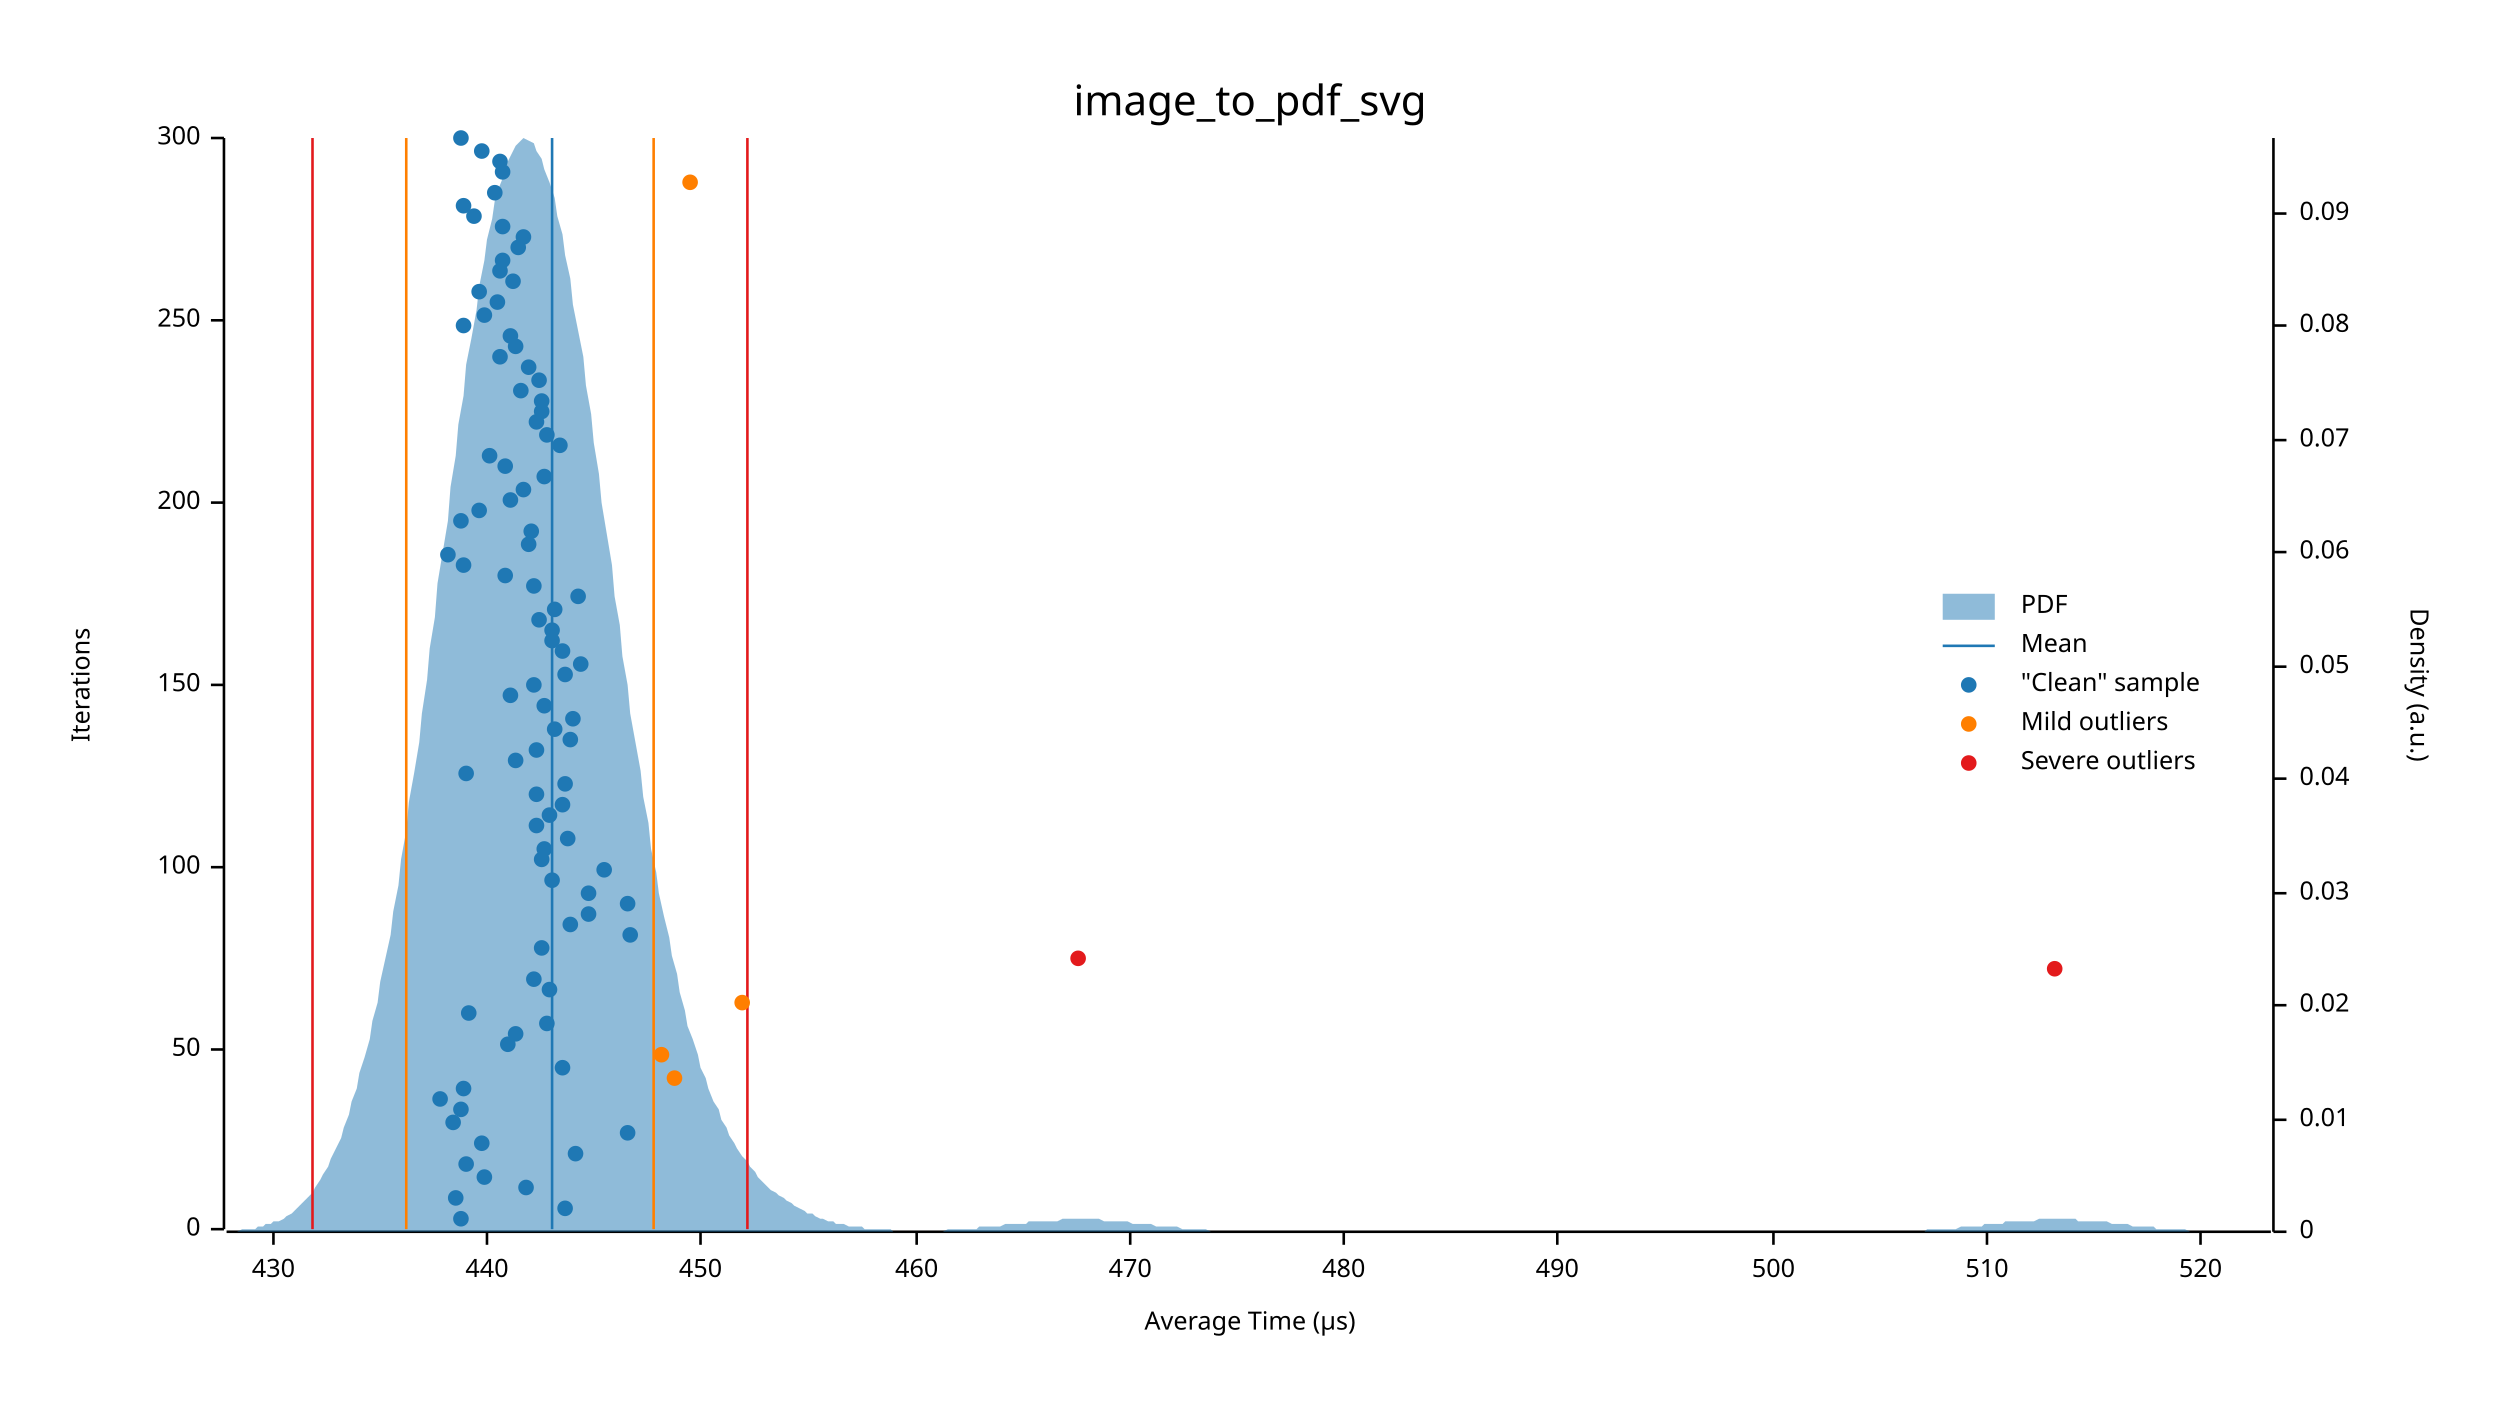
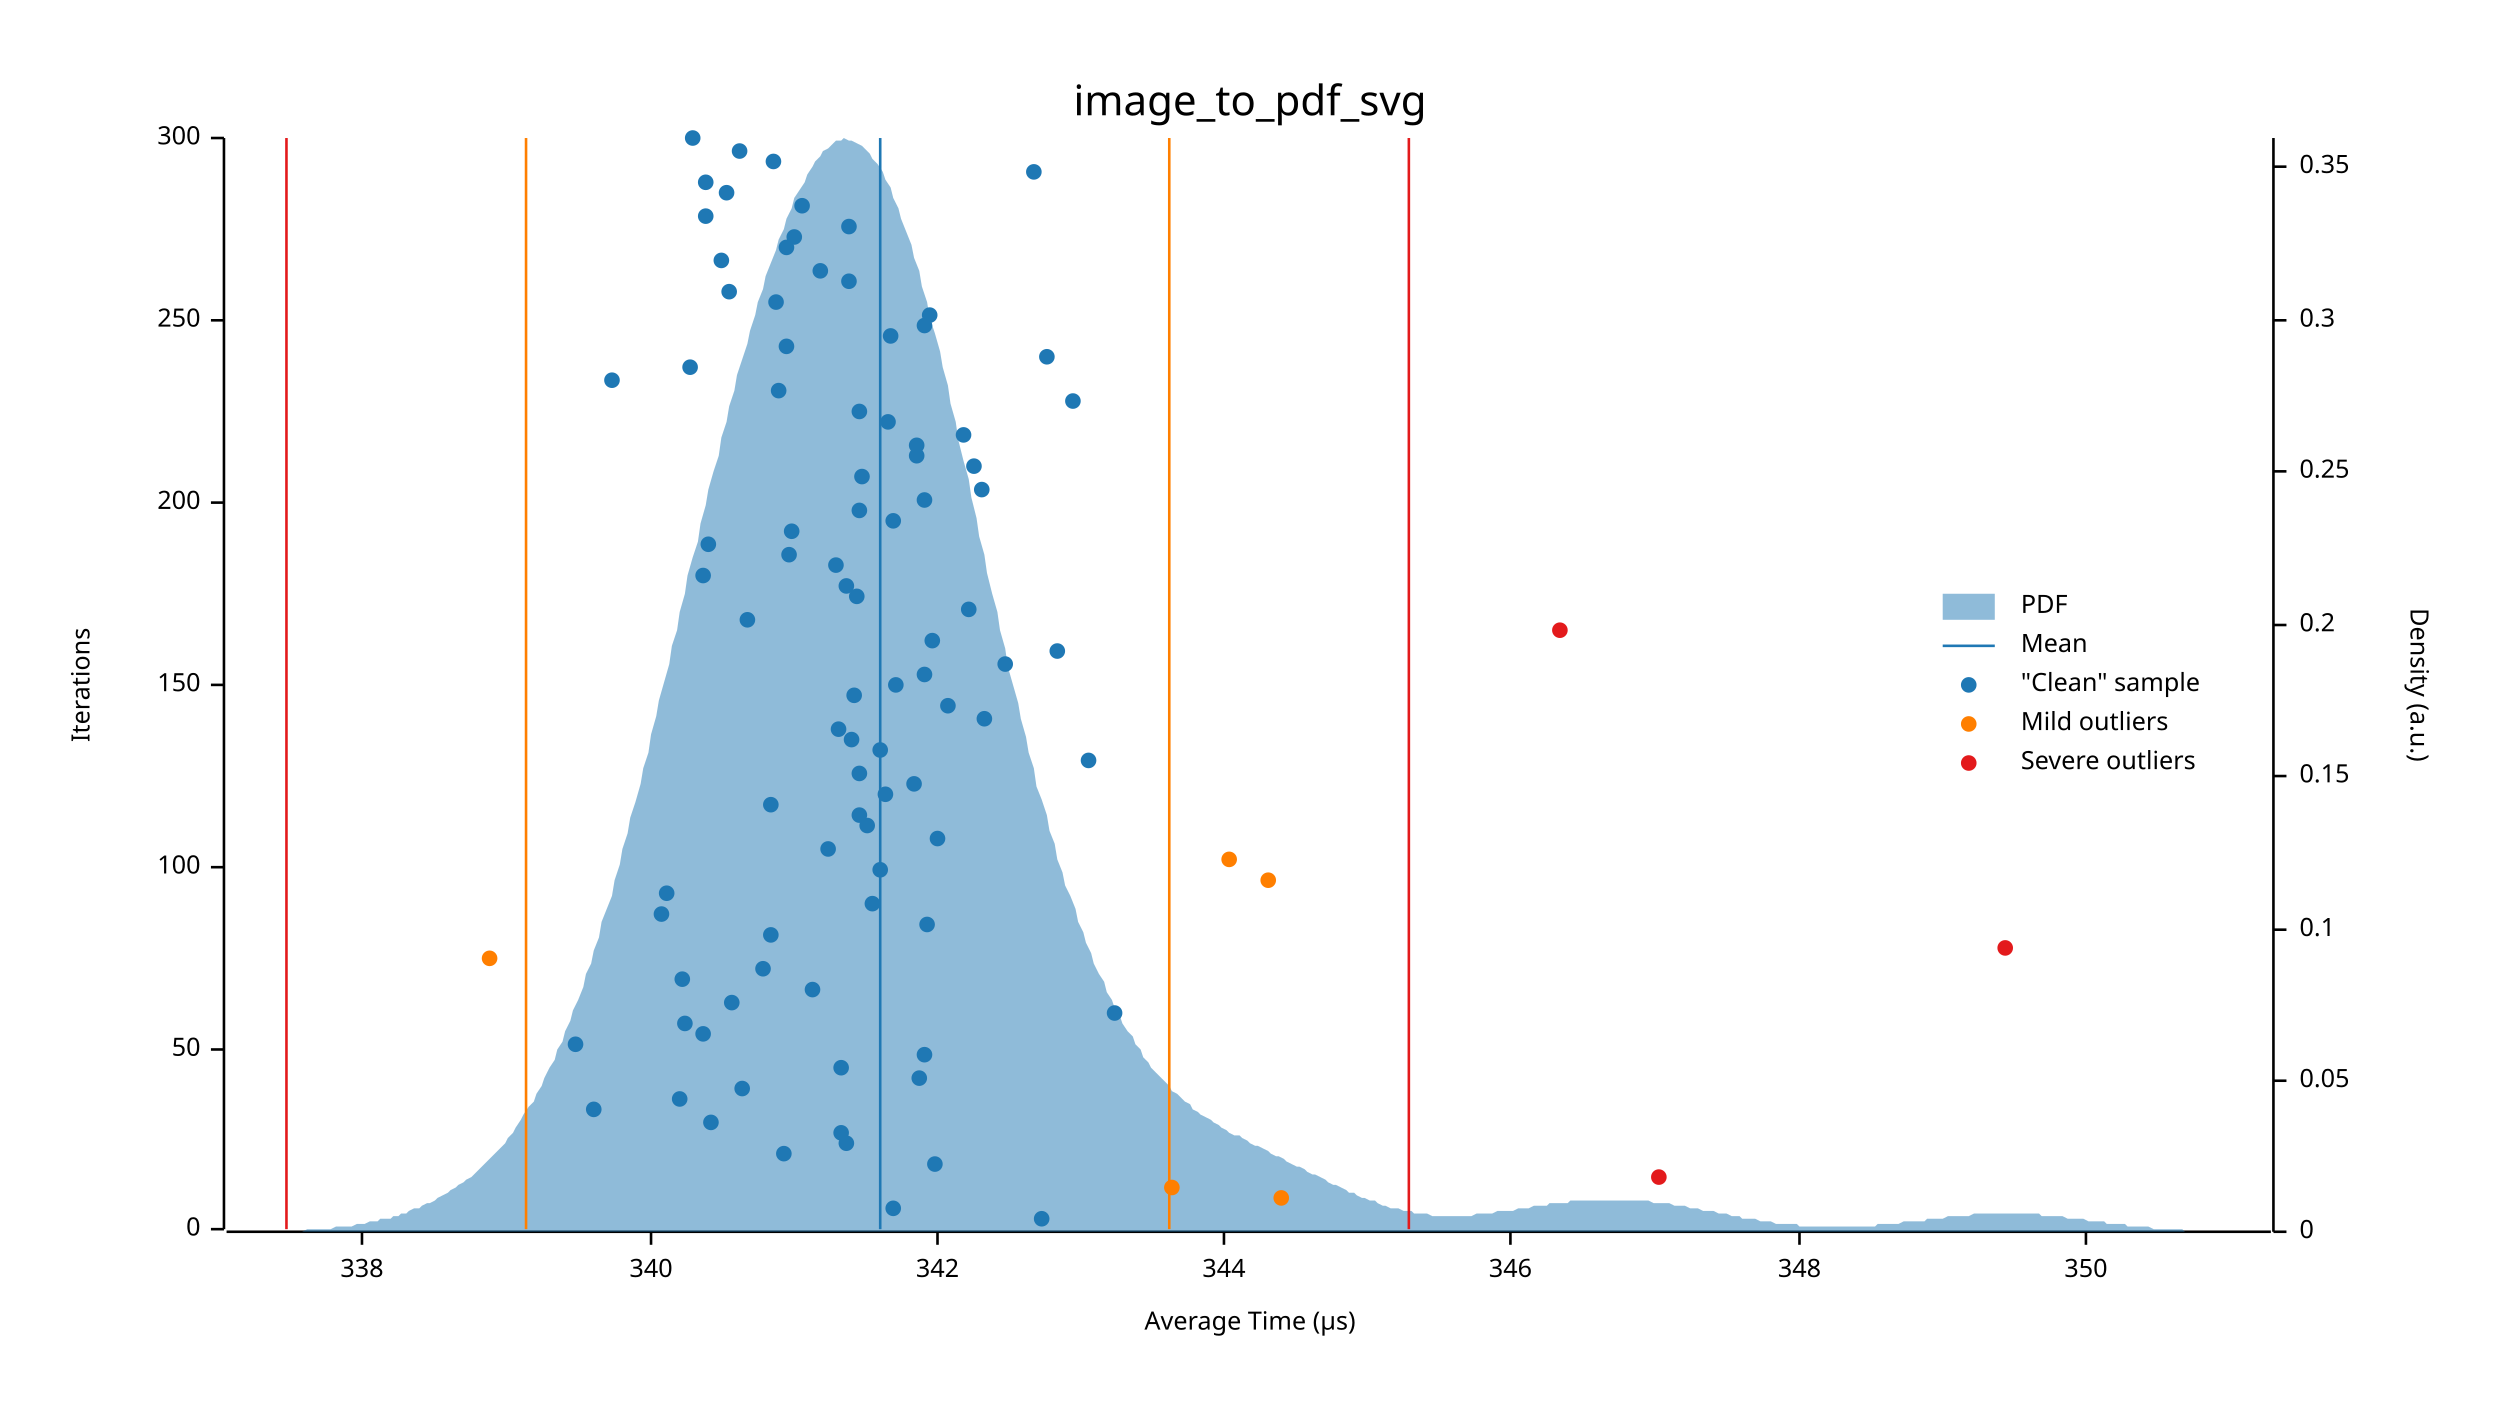
<svg xmlns="http://www.w3.org/2000/svg" width="960" height="540" viewBox="0 0 960 540">
  <text x="480" y="32" dy="0.76em" text-anchor="middle" font-family="sans-serif" font-size="16.129" opacity="1" fill="#000000">
image_to_pdf_svg
</text>
  <text x="27" y="263" dy="0.76em" text-anchor="middle" font-family="sans-serif" font-size="9.677" opacity="1" fill="#000000" transform="rotate(270, 27, 263)">
Iterations
</text>
  <text x="480" y="513" dy="-0.5ex" text-anchor="middle" font-family="sans-serif" font-size="9.677" opacity="1" fill="#000000">
Average Time (µs)
</text>
  <polyline fill="none" opacity="1" stroke="#000000" stroke-width="1" points="86,53 86,472 " />
  <text x="77" y="472" dy="0.5ex" text-anchor="end" font-family="sans-serif" font-size="9.677" opacity="1" fill="#000000">
0
</text>
  <polyline fill="none" opacity="1" stroke="#000000" stroke-width="1" points="81,472 86,472 " />
  <text x="77" y="403" dy="0.5ex" text-anchor="end" font-family="sans-serif" font-size="9.677" opacity="1" fill="#000000">
50
</text>
  <polyline fill="none" opacity="1" stroke="#000000" stroke-width="1" points="81,403 86,403 " />
  <text x="77" y="333" dy="0.5ex" text-anchor="end" font-family="sans-serif" font-size="9.677" opacity="1" fill="#000000">
100
</text>
  <polyline fill="none" opacity="1" stroke="#000000" stroke-width="1" points="81,333 86,333 " />
  <text x="77" y="263" dy="0.5ex" text-anchor="end" font-family="sans-serif" font-size="9.677" opacity="1" fill="#000000">
150
</text>
  <polyline fill="none" opacity="1" stroke="#000000" stroke-width="1" points="81,263 86,263 " />
  <text x="77" y="193" dy="0.5ex" text-anchor="end" font-family="sans-serif" font-size="9.677" opacity="1" fill="#000000">
200
</text>
  <polyline fill="none" opacity="1" stroke="#000000" stroke-width="1" points="81,193 86,193 " />
  <text x="77" y="123" dy="0.5ex" text-anchor="end" font-family="sans-serif" font-size="9.677" opacity="1" fill="#000000">
250
</text>
  <polyline fill="none" opacity="1" stroke="#000000" stroke-width="1" points="81,123 86,123 " />
  <text x="77" y="53" dy="0.5ex" text-anchor="end" font-family="sans-serif" font-size="9.677" opacity="1" fill="#000000">
300
</text>
  <polyline fill="none" opacity="1" stroke="#000000" stroke-width="1" points="81,53 86,53 " />
  <polyline fill="none" opacity="1" stroke="#000000" stroke-width="1" points="87,473 872,473 " />
-   <text x="105" y="483" dy="0.76em" text-anchor="middle" font-family="sans-serif" font-size="9.677" opacity="1" fill="#000000">
- 430
- </text>
-   <polyline fill="none" opacity="1" stroke="#000000" stroke-width="1" points="105,473 105,478 " />
-   <text x="187" y="483" dy="0.76em" text-anchor="middle" font-family="sans-serif" font-size="9.677" opacity="1" fill="#000000">
- 440
- </text>
-   <polyline fill="none" opacity="1" stroke="#000000" stroke-width="1" points="187,473 187,478 " />
-   <text x="269" y="483" dy="0.76em" text-anchor="middle" font-family="sans-serif" font-size="9.677" opacity="1" fill="#000000">
- 450
- </text>
-   <polyline fill="none" opacity="1" stroke="#000000" stroke-width="1" points="269,473 269,478 " />
-   <text x="352" y="483" dy="0.76em" text-anchor="middle" font-family="sans-serif" font-size="9.677" opacity="1" fill="#000000">
- 460
- </text>
-   <polyline fill="none" opacity="1" stroke="#000000" stroke-width="1" points="352,473 352,478 " />
-   <text x="434" y="483" dy="0.76em" text-anchor="middle" font-family="sans-serif" font-size="9.677" opacity="1" fill="#000000">
- 470
- </text>
-   <polyline fill="none" opacity="1" stroke="#000000" stroke-width="1" points="434,473 434,478 " />
-   <text x="516" y="483" dy="0.76em" text-anchor="middle" font-family="sans-serif" font-size="9.677" opacity="1" fill="#000000">
- 480
- </text>
-   <polyline fill="none" opacity="1" stroke="#000000" stroke-width="1" points="516,473 516,478 " />
-   <text x="598" y="483" dy="0.76em" text-anchor="middle" font-family="sans-serif" font-size="9.677" opacity="1" fill="#000000">
- 490
- </text>
-   <polyline fill="none" opacity="1" stroke="#000000" stroke-width="1" points="598,473 598,478 " />
-   <text x="681" y="483" dy="0.76em" text-anchor="middle" font-family="sans-serif" font-size="9.677" opacity="1" fill="#000000">
- 500
- </text>
-   <polyline fill="none" opacity="1" stroke="#000000" stroke-width="1" points="681,473 681,478 " />
-   <text x="763" y="483" dy="0.76em" text-anchor="middle" font-family="sans-serif" font-size="9.677" opacity="1" fill="#000000">
- 510
- </text>
-   <polyline fill="none" opacity="1" stroke="#000000" stroke-width="1" points="763,473 763,478 " />
-   <text x="845" y="483" dy="0.76em" text-anchor="middle" font-family="sans-serif" font-size="9.677" opacity="1" fill="#000000">
- 520
- </text>
-   <polyline fill="none" opacity="1" stroke="#000000" stroke-width="1" points="845,473 845,478 " />
+   <text x="139" y="483" dy="0.76em" text-anchor="middle" font-family="sans-serif" font-size="9.677" opacity="1" fill="#000000">
+ 338
+ </text>
+   <polyline fill="none" opacity="1" stroke="#000000" stroke-width="1" points="139,473 139,478 " />
+   <text x="250" y="483" dy="0.76em" text-anchor="middle" font-family="sans-serif" font-size="9.677" opacity="1" fill="#000000">
+ 340
+ </text>
+   <polyline fill="none" opacity="1" stroke="#000000" stroke-width="1" points="250,473 250,478 " />
+   <text x="360" y="483" dy="0.76em" text-anchor="middle" font-family="sans-serif" font-size="9.677" opacity="1" fill="#000000">
+ 342
+ </text>
+   <polyline fill="none" opacity="1" stroke="#000000" stroke-width="1" points="360,473 360,478 " />
+   <text x="470" y="483" dy="0.76em" text-anchor="middle" font-family="sans-serif" font-size="9.677" opacity="1" fill="#000000">
+ 344
+ </text>
+   <polyline fill="none" opacity="1" stroke="#000000" stroke-width="1" points="470,473 470,478 " />
+   <text x="580" y="483" dy="0.76em" text-anchor="middle" font-family="sans-serif" font-size="9.677" opacity="1" fill="#000000">
+ 346
+ </text>
+   <polyline fill="none" opacity="1" stroke="#000000" stroke-width="1" points="580,473 580,478 " />
+   <text x="691" y="483" dy="0.76em" text-anchor="middle" font-family="sans-serif" font-size="9.677" opacity="1" fill="#000000">
+ 348
+ </text>
+   <polyline fill="none" opacity="1" stroke="#000000" stroke-width="1" points="691,473 691,478 " />
+   <text x="801" y="483" dy="0.76em" text-anchor="middle" font-family="sans-serif" font-size="9.677" opacity="1" fill="#000000">
+ 350
+ </text>
+   <polyline fill="none" opacity="1" stroke="#000000" stroke-width="1" points="801,473 801,478 " />
  <text x="933" y="263" dy="0.76em" text-anchor="middle" font-family="sans-serif" font-size="9.677" opacity="1" fill="#000000" transform="rotate(90, 933, 263)">
Density (a.u.)
</text>
  <polyline fill="none" opacity="1" stroke="#000000" stroke-width="1" points="873,53 873,473 " />
  <text x="883" y="473" dy="0.5ex" text-anchor="start" font-family="sans-serif" font-size="9.677" opacity="1" fill="#000000">
0
</text>
  <polyline fill="none" opacity="1" stroke="#000000" stroke-width="1" points="873,473 878,473 " />
-   <text x="883" y="430" dy="0.5ex" text-anchor="start" font-family="sans-serif" font-size="9.677" opacity="1" fill="#000000">
- 0.01
- </text>
-   <polyline fill="none" opacity="1" stroke="#000000" stroke-width="1" points="873,430 878,430 " />
-   <text x="883" y="386" dy="0.5ex" text-anchor="start" font-family="sans-serif" font-size="9.677" opacity="1" fill="#000000">
- 0.02
- </text>
-   <polyline fill="none" opacity="1" stroke="#000000" stroke-width="1" points="873,386 878,386 " />
-   <text x="883" y="343" dy="0.5ex" text-anchor="start" font-family="sans-serif" font-size="9.677" opacity="1" fill="#000000">
- 0.03
- </text>
-   <polyline fill="none" opacity="1" stroke="#000000" stroke-width="1" points="873,343 878,343 " />
-   <text x="883" y="299" dy="0.5ex" text-anchor="start" font-family="sans-serif" font-size="9.677" opacity="1" fill="#000000">
- 0.04
- </text>
-   <polyline fill="none" opacity="1" stroke="#000000" stroke-width="1" points="873,299 878,299 " />
-   <text x="883" y="256" dy="0.5ex" text-anchor="start" font-family="sans-serif" font-size="9.677" opacity="1" fill="#000000">
+   <text x="883" y="415" dy="0.5ex" text-anchor="start" font-family="sans-serif" font-size="9.677" opacity="1" fill="#000000">
0.05
</text>
-   <polyline fill="none" opacity="1" stroke="#000000" stroke-width="1" points="873,256 878,256 " />
-   <text x="883" y="212" dy="0.5ex" text-anchor="start" font-family="sans-serif" font-size="9.677" opacity="1" fill="#000000">
- 0.06
- </text>
-   <polyline fill="none" opacity="1" stroke="#000000" stroke-width="1" points="873,212 878,212 " />
-   <text x="883" y="169" dy="0.5ex" text-anchor="start" font-family="sans-serif" font-size="9.677" opacity="1" fill="#000000">
- 0.07
- </text>
-   <polyline fill="none" opacity="1" stroke="#000000" stroke-width="1" points="873,169 878,169 " />
-   <text x="883" y="125" dy="0.5ex" text-anchor="start" font-family="sans-serif" font-size="9.677" opacity="1" fill="#000000">
- 0.08
- </text>
-   <polyline fill="none" opacity="1" stroke="#000000" stroke-width="1" points="873,125 878,125 " />
-   <text x="883" y="82" dy="0.5ex" text-anchor="start" font-family="sans-serif" font-size="9.677" opacity="1" fill="#000000">
- 0.09
- </text>
-   <polyline fill="none" opacity="1" stroke="#000000" stroke-width="1" points="873,82 878,82 " />
-   <polygon opacity="0.5" fill="#1F78B4" points="87,473 88,473 90,473 91,473 93,472 94,472 96,472 98,472 99,471 101,471 102,470 104,470 105,469 107,469 109,468 110,467 112,466 113,465 115,463 116,462 118,460 120,458 121,456 123,453 124,451 126,448 127,445 129,441 131,437 132,433 134,428 135,423 137,418 138,412 140,406 142,399 143,392 145,385 146,377 148,368 150,359 151,350 153,340 154,330 156,319 157,308 159,297 161,285 162,274 164,261 165,249 167,237 168,224 170,212 172,200 173,187 175,175 176,163 178,152 179,140 181,130 183,119 184,110 186,100 187,92 189,84 190,77 192,71 194,66 195,62 197,58 198,56 200,54 201,53 203,54 205,55 206,58 208,61 209,65 211,70 213,76 214,83 216,90 217,98 219,107 220,117 222,127 224,137 225,148 227,159 228,170 230,182 231,193 233,205 235,217 236,229 238,240 239,252 241,263 242,274 244,285 246,296 247,306 249,316 250,326 252,335 253,343 255,352 257,360 258,367 260,374 261,381 263,388 264,394 266,399 268,405 269,410 271,414 272,418 274,423 276,426 277,430 279,433 280,436 282,439 283,441 285,444 287,446 288,448 290,450 291,452 293,454 294,455 296,457 298,458 299,459 301,460 302,461 304,462 305,463 307,464 309,465 310,466 312,466 313,467 315,468 316,468 318,469 320,469 321,470 323,470 324,470 326,471 327,471 329,471 331,471 332,472 334,472 335,472 337,472 339,472 340,472 342,472 343,473 345,473 346,473 348,473 350,473 351,473 353,473 354,473 356,473 357,473 359,473 361,473 362,473 364,472 365,472 367,472 368,472 370,472 372,472 373,472 375,472 376,471 378,471 379,471 381,471 383,471 384,471 386,470 387,470 389,470 391,470 392,470 394,470 395,469 397,469 398,469 400,469 402,469 403,469 405,469 406,469 408,468 409,468 411,468 413,468 414,468 416,468 417,468 419,468 420,468 422,468 424,469 425,469 427,469 428,469 430,469 431,469 433,469 435,470 436,470 438,470 439,470 441,470 442,470 444,471 446,471 447,471 449,471 450,471 452,471 454,472 455,472 457,472 458,472 460,472 461,472 463,472 465,473 466,473 468,473 469,473 471,473 472,473 474,473 476,473 477,473 479,473 480,473 482,473 483,473 485,473 487,473 488,473 490,473 491,473 493,473 494,473 496,473 498,473 499,473 501,473 502,473 504,473 505,473 507,473 509,473 510,473 512,473 513,473 515,473 517,473 518,473 520,473 521,473 523,473 524,473 526,473 528,473 529,473 531,473 532,473 534,473 535,473 537,473 539,473 540,473 542,473 543,473 545,473 546,473 548,473 550,473 551,473 553,473 554,473 556,473 557,473 559,473 561,473 562,473 564,473 565,473 567,473 568,473 570,473 572,473 573,473 575,473 576,473 578,473 580,473 581,473 583,473 584,473 586,473 587,473 589,473 591,473 592,473 594,473 595,473 597,473 598,473 600,473 602,473 603,473 605,473 606,473 608,473 609,473 611,473 613,473 614,473 616,473 617,473 619,473 620,473 622,473 624,473 625,473 627,473 628,473 630,473 632,473 633,473 635,473 636,473 638,473 639,473 641,473 643,473 644,473 646,473 647,473 649,473 650,473 652,473 654,473 655,473 657,473 658,473 660,473 661,473 663,473 665,473 666,473 668,473 669,473 671,473 672,473 674,473 676,473 677,473 679,473 680,473 682,473 683,473 685,473 687,473 688,473 690,473 691,473 693,473 695,473 696,473 698,473 699,473 701,473 702,473 704,473 706,473 707,473 709,473 710,473 712,473 713,473 715,473 717,473 718,473 720,473 721,473 723,473 724,473 726,473 728,473 729,473 731,473 732,473 734,473 735,473 737,473 739,473 740,472 742,472 743,472 745,472 746,472 748,472 750,472 751,472 753,471 754,471 756,471 758,471 759,471 761,471 762,470 764,470 765,470 767,470 769,470 770,469 772,469 773,469 775,469 776,469 778,469 780,469 781,469 783,468 784,468 786,468 787,468 789,468 791,468 792,468 794,468 795,468 797,468 798,469 800,469 802,469 803,469 805,469 806,469 808,469 809,469 811,470 813,470 814,470 816,470 817,470 819,471 821,471 822,471 824,471 825,471 827,471 828,472 830,472 832,472 833,472 835,472 836,472 838,472 839,472 841,473 843,473 844,473 846,473 847,473 849,473 850,473 852,473 854,473 855,473 857,473 858,473 860,473 861,473 863,473 865,473 866,473 868,473 869,473 871,473 873,473 873,473 87,473 " />
-   <polyline fill="none" opacity="1" stroke="#1F78B4" stroke-width="1" points="212,472 212,53 " />
-   <polyline fill="none" opacity="1" stroke="#FF7F00" stroke-width="1" points="156,472 156,53 " />
-   <polyline fill="none" opacity="1" stroke="#FF7F00" stroke-width="1" points="251,472 251,53 " />
-   <polyline fill="none" opacity="1" stroke="#E31A1C" stroke-width="1" points="120,472 120,53 " />
-   <polyline fill="none" opacity="1" stroke="#E31A1C" stroke-width="1" points="287,472 287,53 " />
-   <circle cx="177" cy="468" r="3" opacity="1" fill="#1F78B4" stroke="none" stroke-width="1" />
-   <circle cx="217" cy="464" r="3" opacity="1" fill="#1F78B4" stroke="none" stroke-width="1" />
-   <circle cx="175" cy="460" r="3" opacity="1" fill="#1F78B4" stroke="none" stroke-width="1" />
-   <circle cx="202" cy="456" r="3" opacity="1" fill="#1F78B4" stroke="none" stroke-width="1" />
-   <circle cx="186" cy="452" r="3" opacity="1" fill="#1F78B4" stroke="none" stroke-width="1" />
-   <circle cx="179" cy="447" r="3" opacity="1" fill="#1F78B4" stroke="none" stroke-width="1" />
-   <circle cx="221" cy="443" r="3" opacity="1" fill="#1F78B4" stroke="none" stroke-width="1" />
-   <circle cx="185" cy="439" r="3" opacity="1" fill="#1F78B4" stroke="none" stroke-width="1" />
-   <circle cx="241" cy="435" r="3" opacity="1" fill="#1F78B4" stroke="none" stroke-width="1" />
-   <circle cx="174" cy="431" r="3" opacity="1" fill="#1F78B4" stroke="none" stroke-width="1" />
-   <circle cx="177" cy="426" r="3" opacity="1" fill="#1F78B4" stroke="none" stroke-width="1" />
-   <circle cx="169" cy="422" r="3" opacity="1" fill="#1F78B4" stroke="none" stroke-width="1" />
-   <circle cx="178" cy="418" r="3" opacity="1" fill="#1F78B4" stroke="none" stroke-width="1" />
-   <circle cx="216" cy="410" r="3" opacity="1" fill="#1F78B4" stroke="none" stroke-width="1" />
-   <circle cx="195" cy="401" r="3" opacity="1" fill="#1F78B4" stroke="none" stroke-width="1" />
-   <circle cx="198" cy="397" r="3" opacity="1" fill="#1F78B4" stroke="none" stroke-width="1" />
-   <circle cx="210" cy="393" r="3" opacity="1" fill="#1F78B4" stroke="none" stroke-width="1" />
-   <circle cx="180" cy="389" r="3" opacity="1" fill="#1F78B4" stroke="none" stroke-width="1" />
-   <circle cx="211" cy="380" r="3" opacity="1" fill="#1F78B4" stroke="none" stroke-width="1" />
-   <circle cx="205" cy="376" r="3" opacity="1" fill="#1F78B4" stroke="none" stroke-width="1" />
-   <circle cx="208" cy="364" r="3" opacity="1" fill="#1F78B4" stroke="none" stroke-width="1" />
-   <circle cx="242" cy="359" r="3" opacity="1" fill="#1F78B4" stroke="none" stroke-width="1" />
-   <circle cx="219" cy="355" r="3" opacity="1" fill="#1F78B4" stroke="none" stroke-width="1" />
-   <circle cx="226" cy="351" r="3" opacity="1" fill="#1F78B4" stroke="none" stroke-width="1" />
-   <circle cx="241" cy="347" r="3" opacity="1" fill="#1F78B4" stroke="none" stroke-width="1" />
-   <circle cx="226" cy="343" r="3" opacity="1" fill="#1F78B4" stroke="none" stroke-width="1" />
-   <circle cx="212" cy="338" r="3" opacity="1" fill="#1F78B4" stroke="none" stroke-width="1" />
-   <circle cx="232" cy="334" r="3" opacity="1" fill="#1F78B4" stroke="none" stroke-width="1" />
-   <circle cx="208" cy="330" r="3" opacity="1" fill="#1F78B4" stroke="none" stroke-width="1" />
-   <circle cx="209" cy="326" r="3" opacity="1" fill="#1F78B4" stroke="none" stroke-width="1" />
-   <circle cx="218" cy="322" r="3" opacity="1" fill="#1F78B4" stroke="none" stroke-width="1" />
-   <circle cx="206" cy="317" r="3" opacity="1" fill="#1F78B4" stroke="none" stroke-width="1" />
-   <circle cx="211" cy="313" r="3" opacity="1" fill="#1F78B4" stroke="none" stroke-width="1" />
-   <circle cx="216" cy="309" r="3" opacity="1" fill="#1F78B4" stroke="none" stroke-width="1" />
-   <circle cx="206" cy="305" r="3" opacity="1" fill="#1F78B4" stroke="none" stroke-width="1" />
-   <circle cx="217" cy="301" r="3" opacity="1" fill="#1F78B4" stroke="none" stroke-width="1" />
-   <circle cx="179" cy="297" r="3" opacity="1" fill="#1F78B4" stroke="none" stroke-width="1" />
-   <circle cx="198" cy="292" r="3" opacity="1" fill="#1F78B4" stroke="none" stroke-width="1" />
-   <circle cx="206" cy="288" r="3" opacity="1" fill="#1F78B4" stroke="none" stroke-width="1" />
-   <circle cx="219" cy="284" r="3" opacity="1" fill="#1F78B4" stroke="none" stroke-width="1" />
-   <circle cx="213" cy="280" r="3" opacity="1" fill="#1F78B4" stroke="none" stroke-width="1" />
-   <circle cx="220" cy="276" r="3" opacity="1" fill="#1F78B4" stroke="none" stroke-width="1" />
-   <circle cx="209" cy="271" r="3" opacity="1" fill="#1F78B4" stroke="none" stroke-width="1" />
-   <circle cx="196" cy="267" r="3" opacity="1" fill="#1F78B4" stroke="none" stroke-width="1" />
-   <circle cx="205" cy="263" r="3" opacity="1" fill="#1F78B4" stroke="none" stroke-width="1" />
-   <circle cx="217" cy="259" r="3" opacity="1" fill="#1F78B4" stroke="none" stroke-width="1" />
-   <circle cx="223" cy="255" r="3" opacity="1" fill="#1F78B4" stroke="none" stroke-width="1" />
-   <circle cx="216" cy="250" r="3" opacity="1" fill="#1F78B4" stroke="none" stroke-width="1" />
-   <circle cx="212" cy="246" r="3" opacity="1" fill="#1F78B4" stroke="none" stroke-width="1" />
-   <circle cx="212" cy="242" r="3" opacity="1" fill="#1F78B4" stroke="none" stroke-width="1" />
-   <circle cx="207" cy="238" r="3" opacity="1" fill="#1F78B4" stroke="none" stroke-width="1" />
-   <circle cx="213" cy="234" r="3" opacity="1" fill="#1F78B4" stroke="none" stroke-width="1" />
-   <circle cx="222" cy="229" r="3" opacity="1" fill="#1F78B4" stroke="none" stroke-width="1" />
-   <circle cx="205" cy="225" r="3" opacity="1" fill="#1F78B4" stroke="none" stroke-width="1" />
-   <circle cx="194" cy="221" r="3" opacity="1" fill="#1F78B4" stroke="none" stroke-width="1" />
-   <circle cx="178" cy="217" r="3" opacity="1" fill="#1F78B4" stroke="none" stroke-width="1" />
-   <circle cx="172" cy="213" r="3" opacity="1" fill="#1F78B4" stroke="none" stroke-width="1" />
-   <circle cx="203" cy="209" r="3" opacity="1" fill="#1F78B4" stroke="none" stroke-width="1" />
-   <circle cx="204" cy="204" r="3" opacity="1" fill="#1F78B4" stroke="none" stroke-width="1" />
-   <circle cx="177" cy="200" r="3" opacity="1" fill="#1F78B4" stroke="none" stroke-width="1" />
-   <circle cx="184" cy="196" r="3" opacity="1" fill="#1F78B4" stroke="none" stroke-width="1" />
-   <circle cx="196" cy="192" r="3" opacity="1" fill="#1F78B4" stroke="none" stroke-width="1" />
-   <circle cx="201" cy="188" r="3" opacity="1" fill="#1F78B4" stroke="none" stroke-width="1" />
-   <circle cx="209" cy="183" r="3" opacity="1" fill="#1F78B4" stroke="none" stroke-width="1" />
-   <circle cx="194" cy="179" r="3" opacity="1" fill="#1F78B4" stroke="none" stroke-width="1" />
-   <circle cx="188" cy="175" r="3" opacity="1" fill="#1F78B4" stroke="none" stroke-width="1" />
-   <circle cx="215" cy="171" r="3" opacity="1" fill="#1F78B4" stroke="none" stroke-width="1" />
-   <circle cx="210" cy="167" r="3" opacity="1" fill="#1F78B4" stroke="none" stroke-width="1" />
-   <circle cx="206" cy="162" r="3" opacity="1" fill="#1F78B4" stroke="none" stroke-width="1" />
-   <circle cx="208" cy="158" r="3" opacity="1" fill="#1F78B4" stroke="none" stroke-width="1" />
-   <circle cx="208" cy="154" r="3" opacity="1" fill="#1F78B4" stroke="none" stroke-width="1" />
-   <circle cx="200" cy="150" r="3" opacity="1" fill="#1F78B4" stroke="none" stroke-width="1" />
-   <circle cx="207" cy="146" r="3" opacity="1" fill="#1F78B4" stroke="none" stroke-width="1" />
-   <circle cx="203" cy="141" r="3" opacity="1" fill="#1F78B4" stroke="none" stroke-width="1" />
-   <circle cx="192" cy="137" r="3" opacity="1" fill="#1F78B4" stroke="none" stroke-width="1" />
-   <circle cx="198" cy="133" r="3" opacity="1" fill="#1F78B4" stroke="none" stroke-width="1" />
-   <circle cx="196" cy="129" r="3" opacity="1" fill="#1F78B4" stroke="none" stroke-width="1" />
-   <circle cx="178" cy="125" r="3" opacity="1" fill="#1F78B4" stroke="none" stroke-width="1" />
-   <circle cx="186" cy="121" r="3" opacity="1" fill="#1F78B4" stroke="none" stroke-width="1" />
-   <circle cx="191" cy="116" r="3" opacity="1" fill="#1F78B4" stroke="none" stroke-width="1" />
-   <circle cx="184" cy="112" r="3" opacity="1" fill="#1F78B4" stroke="none" stroke-width="1" />
-   <circle cx="197" cy="108" r="3" opacity="1" fill="#1F78B4" stroke="none" stroke-width="1" />
-   <circle cx="192" cy="104" r="3" opacity="1" fill="#1F78B4" stroke="none" stroke-width="1" />
-   <circle cx="193" cy="100" r="3" opacity="1" fill="#1F78B4" stroke="none" stroke-width="1" />
-   <circle cx="199" cy="95" r="3" opacity="1" fill="#1F78B4" stroke="none" stroke-width="1" />
-   <circle cx="201" cy="91" r="3" opacity="1" fill="#1F78B4" stroke="none" stroke-width="1" />
-   <circle cx="193" cy="87" r="3" opacity="1" fill="#1F78B4" stroke="none" stroke-width="1" />
-   <circle cx="182" cy="83" r="3" opacity="1" fill="#1F78B4" stroke="none" stroke-width="1" />
-   <circle cx="178" cy="79" r="3" opacity="1" fill="#1F78B4" stroke="none" stroke-width="1" />
-   <circle cx="190" cy="74" r="3" opacity="1" fill="#1F78B4" stroke="none" stroke-width="1" />
-   <circle cx="193" cy="66" r="3" opacity="1" fill="#1F78B4" stroke="none" stroke-width="1" />
-   <circle cx="192" cy="62" r="3" opacity="1" fill="#1F78B4" stroke="none" stroke-width="1" />
-   <circle cx="185" cy="58" r="3" opacity="1" fill="#1F78B4" stroke="none" stroke-width="1" />
-   <circle cx="177" cy="53" r="3" opacity="1" fill="#1F78B4" stroke="none" stroke-width="1" />
-   <circle cx="259" cy="414" r="3" opacity="1" fill="#FF7F00" stroke="none" stroke-width="1" />
-   <circle cx="254" cy="405" r="3" opacity="1" fill="#FF7F00" stroke="none" stroke-width="1" />
-   <circle cx="285" cy="385" r="3" opacity="1" fill="#FF7F00" stroke="none" stroke-width="1" />
-   <circle cx="265" cy="70" r="3" opacity="1" fill="#FF7F00" stroke="none" stroke-width="1" />
-   <circle cx="789" cy="372" r="3" opacity="1" fill="#E31A1C" stroke="none" stroke-width="1" />
-   <circle cx="414" cy="368" r="3" opacity="1" fill="#E31A1C" stroke="none" stroke-width="1" />
+   <polyline fill="none" opacity="1" stroke="#000000" stroke-width="1" points="873,415 878,415 " />
+   <text x="883" y="357" dy="0.5ex" text-anchor="start" font-family="sans-serif" font-size="9.677" opacity="1" fill="#000000">
+ 0.1
+ </text>
+   <polyline fill="none" opacity="1" stroke="#000000" stroke-width="1" points="873,357 878,357 " />
+   <text x="883" y="298" dy="0.5ex" text-anchor="start" font-family="sans-serif" font-size="9.677" opacity="1" fill="#000000">
+ 0.15
+ </text>
+   <polyline fill="none" opacity="1" stroke="#000000" stroke-width="1" points="873,298 878,298 " />
+   <text x="883" y="240" dy="0.5ex" text-anchor="start" font-family="sans-serif" font-size="9.677" opacity="1" fill="#000000">
+ 0.2
+ </text>
+   <polyline fill="none" opacity="1" stroke="#000000" stroke-width="1" points="873,240 878,240 " />
+   <text x="883" y="181" dy="0.5ex" text-anchor="start" font-family="sans-serif" font-size="9.677" opacity="1" fill="#000000">
+ 0.25
+ </text>
+   <polyline fill="none" opacity="1" stroke="#000000" stroke-width="1" points="873,181 878,181 " />
+   <text x="883" y="123" dy="0.5ex" text-anchor="start" font-family="sans-serif" font-size="9.677" opacity="1" fill="#000000">
+ 0.3
+ </text>
+   <polyline fill="none" opacity="1" stroke="#000000" stroke-width="1" points="873,123 878,123 " />
+   <text x="883" y="64" dy="0.5ex" text-anchor="start" font-family="sans-serif" font-size="9.677" opacity="1" fill="#000000">
+ 0.35
+ </text>
+   <polyline fill="none" opacity="1" stroke="#000000" stroke-width="1" points="873,64 878,64 " />
+   <polygon opacity="0.5" fill="#1F78B4" points="87,473 88,473 90,473 91,473 93,473 94,473 96,473 98,473 99,473 101,473 102,473 104,473 105,473 107,473 109,473 110,473 112,473 113,473 115,473 116,473 118,472 120,472 121,472 123,472 124,472 126,472 127,472 129,471 131,471 132,471 134,471 135,471 137,470 138,470 140,470 142,469 143,469 145,469 146,468 148,468 150,468 151,467 153,467 154,466 156,466 157,465 159,464 161,464 162,463 164,462 165,462 167,461 168,460 170,459 172,458 173,457 175,456 176,455 178,454 179,453 181,452 183,450 184,449 186,447 187,446 189,444 190,443 192,441 194,439 195,437 197,435 198,433 200,430 201,428 203,425 205,423 206,420 208,417 209,414 211,410 213,407 214,403 216,400 217,396 219,392 220,388 222,384 224,379 225,374 227,370 228,365 230,360 231,354 233,349 235,344 236,338 238,332 239,326 241,320 242,314 244,308 246,301 247,295 249,289 250,282 252,275 253,269 255,262 257,255 258,248 260,242 261,235 263,228 264,221 266,214 268,208 269,201 271,194 272,188 274,181 276,175 277,168 279,162 280,156 282,150 283,144 285,138 287,132 288,127 290,121 291,116 293,111 294,106 296,101 298,96 299,92 301,88 302,84 304,80 305,76 307,73 309,70 310,67 312,64 313,62 315,60 316,58 318,57 320,55 321,54 323,54 324,53 326,54 327,54 329,55 331,56 332,57 334,59 335,61 337,63 339,66 340,69 342,72 343,76 345,80 346,84 348,89 350,94 351,99 353,104 354,110 356,116 357,122 359,128 361,135 362,141 364,148 365,155 367,162 368,169 370,177 372,184 373,191 375,199 376,206 378,213 379,220 381,228 383,235 384,242 386,249 387,256 389,263 391,270 392,276 394,283 395,289 397,295 398,302 400,307 402,313 403,319 405,324 406,330 408,335 409,340 411,344 413,349 414,354 416,358 417,362 419,366 420,370 422,374 424,377 425,381 427,384 428,387 430,390 431,393 433,396 435,398 436,401 438,403 439,406 441,408 442,410 444,412 446,414 447,415 449,417 450,419 452,420 454,422 455,423 457,424 458,426 460,427 461,428 463,429 465,430 466,431 468,432 469,433 471,434 472,435 474,436 476,436 477,437 479,438 480,439 482,440 483,440 485,441 487,442 488,443 490,444 491,444 493,445 494,446 496,447 498,448 499,448 501,449 502,450 504,451 505,451 507,452 509,453 510,454 512,455 513,455 515,456 517,457 518,458 520,458 521,459 523,460 524,460 526,461 528,461 529,462 531,463 532,463 534,464 535,464 537,464 539,465 540,465 542,465 543,466 545,466 546,466 548,466 550,467 551,467 553,467 554,467 556,467 557,467 559,467 561,467 562,467 564,467 565,467 567,466 568,466 570,466 572,466 573,466 575,465 576,465 578,465 580,465 581,465 583,464 584,464 586,464 587,464 589,463 591,463 592,463 594,463 595,462 597,462 598,462 600,462 602,462 603,461 605,461 606,461 608,461 609,461 611,461 613,461 614,461 616,461 617,461 619,461 620,461 622,461 624,461 625,461 627,461 628,461 630,461 632,461 633,461 635,462 636,462 638,462 639,462 641,462 643,463 644,463 646,463 647,463 649,464 650,464 652,464 654,465 655,465 657,465 658,465 660,466 661,466 663,466 665,467 666,467 668,467 669,468 671,468 672,468 674,468 676,469 677,469 679,469 680,469 682,470 683,470 685,470 687,470 688,470 690,470 691,471 693,471 695,471 696,471 698,471 699,471 701,471 702,471 704,471 706,471 707,471 709,471 710,471 712,471 713,471 715,471 717,471 718,471 720,471 721,470 723,470 724,470 726,470 728,470 729,470 731,469 732,469 734,469 735,469 737,469 739,469 740,468 742,468 743,468 745,468 746,468 748,467 750,467 751,467 753,467 754,467 756,467 758,466 759,466 761,466 762,466 764,466 765,466 767,466 769,466 770,466 772,466 773,466 775,466 776,466 778,466 780,466 781,466 783,466 784,467 786,467 787,467 789,467 791,467 792,467 794,468 795,468 797,468 798,468 800,468 802,469 803,469 805,469 806,469 808,469 809,470 811,470 813,470 814,470 816,470 817,471 819,471 821,471 822,471 824,471 825,471 827,472 828,472 830,472 832,472 833,472 835,472 836,472 838,472 839,473 841,473 843,473 844,473 846,473 847,473 849,473 850,473 852,473 854,473 855,473 857,473 858,473 860,473 861,473 863,473 865,473 866,473 868,473 869,473 871,473 873,473 873,473 87,473 " />
+   <polyline fill="none" opacity="1" stroke="#1F78B4" stroke-width="1" points="338,472 338,53 " />
+   <polyline fill="none" opacity="1" stroke="#FF7F00" stroke-width="1" points="202,472 202,53 " />
+   <polyline fill="none" opacity="1" stroke="#FF7F00" stroke-width="1" points="449,472 449,53 " />
+   <polyline fill="none" opacity="1" stroke="#E31A1C" stroke-width="1" points="110,472 110,53 " />
+   <polyline fill="none" opacity="1" stroke="#E31A1C" stroke-width="1" points="541,472 541,53 " />
+   <circle cx="400" cy="468" r="3" opacity="1" fill="#1F78B4" stroke="none" stroke-width="1" />
+   <circle cx="343" cy="464" r="3" opacity="1" fill="#1F78B4" stroke="none" stroke-width="1" />
+   <circle cx="359" cy="447" r="3" opacity="1" fill="#1F78B4" stroke="none" stroke-width="1" />
+   <circle cx="301" cy="443" r="3" opacity="1" fill="#1F78B4" stroke="none" stroke-width="1" />
+   <circle cx="325" cy="439" r="3" opacity="1" fill="#1F78B4" stroke="none" stroke-width="1" />
+   <circle cx="323" cy="435" r="3" opacity="1" fill="#1F78B4" stroke="none" stroke-width="1" />
+   <circle cx="273" cy="431" r="3" opacity="1" fill="#1F78B4" stroke="none" stroke-width="1" />
+   <circle cx="228" cy="426" r="3" opacity="1" fill="#1F78B4" stroke="none" stroke-width="1" />
+   <circle cx="261" cy="422" r="3" opacity="1" fill="#1F78B4" stroke="none" stroke-width="1" />
+   <circle cx="285" cy="418" r="3" opacity="1" fill="#1F78B4" stroke="none" stroke-width="1" />
+   <circle cx="353" cy="414" r="3" opacity="1" fill="#1F78B4" stroke="none" stroke-width="1" />
+   <circle cx="323" cy="410" r="3" opacity="1" fill="#1F78B4" stroke="none" stroke-width="1" />
+   <circle cx="355" cy="405" r="3" opacity="1" fill="#1F78B4" stroke="none" stroke-width="1" />
+   <circle cx="221" cy="401" r="3" opacity="1" fill="#1F78B4" stroke="none" stroke-width="1" />
+   <circle cx="270" cy="397" r="3" opacity="1" fill="#1F78B4" stroke="none" stroke-width="1" />
+   <circle cx="263" cy="393" r="3" opacity="1" fill="#1F78B4" stroke="none" stroke-width="1" />
+   <circle cx="428" cy="389" r="3" opacity="1" fill="#1F78B4" stroke="none" stroke-width="1" />
+   <circle cx="281" cy="385" r="3" opacity="1" fill="#1F78B4" stroke="none" stroke-width="1" />
+   <circle cx="312" cy="380" r="3" opacity="1" fill="#1F78B4" stroke="none" stroke-width="1" />
+   <circle cx="262" cy="376" r="3" opacity="1" fill="#1F78B4" stroke="none" stroke-width="1" />
+   <circle cx="293" cy="372" r="3" opacity="1" fill="#1F78B4" stroke="none" stroke-width="1" />
+   <circle cx="296" cy="359" r="3" opacity="1" fill="#1F78B4" stroke="none" stroke-width="1" />
+   <circle cx="356" cy="355" r="3" opacity="1" fill="#1F78B4" stroke="none" stroke-width="1" />
+   <circle cx="254" cy="351" r="3" opacity="1" fill="#1F78B4" stroke="none" stroke-width="1" />
+   <circle cx="335" cy="347" r="3" opacity="1" fill="#1F78B4" stroke="none" stroke-width="1" />
+   <circle cx="256" cy="343" r="3" opacity="1" fill="#1F78B4" stroke="none" stroke-width="1" />
+   <circle cx="338" cy="334" r="3" opacity="1" fill="#1F78B4" stroke="none" stroke-width="1" />
+   <circle cx="318" cy="326" r="3" opacity="1" fill="#1F78B4" stroke="none" stroke-width="1" />
+   <circle cx="360" cy="322" r="3" opacity="1" fill="#1F78B4" stroke="none" stroke-width="1" />
+   <circle cx="333" cy="317" r="3" opacity="1" fill="#1F78B4" stroke="none" stroke-width="1" />
+   <circle cx="330" cy="313" r="3" opacity="1" fill="#1F78B4" stroke="none" stroke-width="1" />
+   <circle cx="296" cy="309" r="3" opacity="1" fill="#1F78B4" stroke="none" stroke-width="1" />
+   <circle cx="340" cy="305" r="3" opacity="1" fill="#1F78B4" stroke="none" stroke-width="1" />
+   <circle cx="351" cy="301" r="3" opacity="1" fill="#1F78B4" stroke="none" stroke-width="1" />
+   <circle cx="330" cy="297" r="3" opacity="1" fill="#1F78B4" stroke="none" stroke-width="1" />
+   <circle cx="418" cy="292" r="3" opacity="1" fill="#1F78B4" stroke="none" stroke-width="1" />
+   <circle cx="338" cy="288" r="3" opacity="1" fill="#1F78B4" stroke="none" stroke-width="1" />
+   <circle cx="327" cy="284" r="3" opacity="1" fill="#1F78B4" stroke="none" stroke-width="1" />
+   <circle cx="322" cy="280" r="3" opacity="1" fill="#1F78B4" stroke="none" stroke-width="1" />
+   <circle cx="378" cy="276" r="3" opacity="1" fill="#1F78B4" stroke="none" stroke-width="1" />
+   <circle cx="364" cy="271" r="3" opacity="1" fill="#1F78B4" stroke="none" stroke-width="1" />
+   <circle cx="328" cy="267" r="3" opacity="1" fill="#1F78B4" stroke="none" stroke-width="1" />
+   <circle cx="344" cy="263" r="3" opacity="1" fill="#1F78B4" stroke="none" stroke-width="1" />
+   <circle cx="355" cy="259" r="3" opacity="1" fill="#1F78B4" stroke="none" stroke-width="1" />
+   <circle cx="386" cy="255" r="3" opacity="1" fill="#1F78B4" stroke="none" stroke-width="1" />
+   <circle cx="406" cy="250" r="3" opacity="1" fill="#1F78B4" stroke="none" stroke-width="1" />
+   <circle cx="358" cy="246" r="3" opacity="1" fill="#1F78B4" stroke="none" stroke-width="1" />
+   <circle cx="287" cy="238" r="3" opacity="1" fill="#1F78B4" stroke="none" stroke-width="1" />
+   <circle cx="372" cy="234" r="3" opacity="1" fill="#1F78B4" stroke="none" stroke-width="1" />
+   <circle cx="329" cy="229" r="3" opacity="1" fill="#1F78B4" stroke="none" stroke-width="1" />
+   <circle cx="325" cy="225" r="3" opacity="1" fill="#1F78B4" stroke="none" stroke-width="1" />
+   <circle cx="270" cy="221" r="3" opacity="1" fill="#1F78B4" stroke="none" stroke-width="1" />
+   <circle cx="321" cy="217" r="3" opacity="1" fill="#1F78B4" stroke="none" stroke-width="1" />
+   <circle cx="303" cy="213" r="3" opacity="1" fill="#1F78B4" stroke="none" stroke-width="1" />
+   <circle cx="272" cy="209" r="3" opacity="1" fill="#1F78B4" stroke="none" stroke-width="1" />
+   <circle cx="304" cy="204" r="3" opacity="1" fill="#1F78B4" stroke="none" stroke-width="1" />
+   <circle cx="343" cy="200" r="3" opacity="1" fill="#1F78B4" stroke="none" stroke-width="1" />
+   <circle cx="330" cy="196" r="3" opacity="1" fill="#1F78B4" stroke="none" stroke-width="1" />
+   <circle cx="355" cy="192" r="3" opacity="1" fill="#1F78B4" stroke="none" stroke-width="1" />
+   <circle cx="377" cy="188" r="3" opacity="1" fill="#1F78B4" stroke="none" stroke-width="1" />
+   <circle cx="331" cy="183" r="3" opacity="1" fill="#1F78B4" stroke="none" stroke-width="1" />
+   <circle cx="374" cy="179" r="3" opacity="1" fill="#1F78B4" stroke="none" stroke-width="1" />
+   <circle cx="352" cy="175" r="3" opacity="1" fill="#1F78B4" stroke="none" stroke-width="1" />
+   <circle cx="352" cy="171" r="3" opacity="1" fill="#1F78B4" stroke="none" stroke-width="1" />
+   <circle cx="370" cy="167" r="3" opacity="1" fill="#1F78B4" stroke="none" stroke-width="1" />
+   <circle cx="341" cy="162" r="3" opacity="1" fill="#1F78B4" stroke="none" stroke-width="1" />
+   <circle cx="330" cy="158" r="3" opacity="1" fill="#1F78B4" stroke="none" stroke-width="1" />
+   <circle cx="412" cy="154" r="3" opacity="1" fill="#1F78B4" stroke="none" stroke-width="1" />
+   <circle cx="299" cy="150" r="3" opacity="1" fill="#1F78B4" stroke="none" stroke-width="1" />
+   <circle cx="235" cy="146" r="3" opacity="1" fill="#1F78B4" stroke="none" stroke-width="1" />
+   <circle cx="265" cy="141" r="3" opacity="1" fill="#1F78B4" stroke="none" stroke-width="1" />
+   <circle cx="402" cy="137" r="3" opacity="1" fill="#1F78B4" stroke="none" stroke-width="1" />
+   <circle cx="302" cy="133" r="3" opacity="1" fill="#1F78B4" stroke="none" stroke-width="1" />
+   <circle cx="342" cy="129" r="3" opacity="1" fill="#1F78B4" stroke="none" stroke-width="1" />
+   <circle cx="355" cy="125" r="3" opacity="1" fill="#1F78B4" stroke="none" stroke-width="1" />
+   <circle cx="357" cy="121" r="3" opacity="1" fill="#1F78B4" stroke="none" stroke-width="1" />
+   <circle cx="298" cy="116" r="3" opacity="1" fill="#1F78B4" stroke="none" stroke-width="1" />
+   <circle cx="280" cy="112" r="3" opacity="1" fill="#1F78B4" stroke="none" stroke-width="1" />
+   <circle cx="326" cy="108" r="3" opacity="1" fill="#1F78B4" stroke="none" stroke-width="1" />
+   <circle cx="315" cy="104" r="3" opacity="1" fill="#1F78B4" stroke="none" stroke-width="1" />
+   <circle cx="277" cy="100" r="3" opacity="1" fill="#1F78B4" stroke="none" stroke-width="1" />
+   <circle cx="302" cy="95" r="3" opacity="1" fill="#1F78B4" stroke="none" stroke-width="1" />
+   <circle cx="305" cy="91" r="3" opacity="1" fill="#1F78B4" stroke="none" stroke-width="1" />
+   <circle cx="326" cy="87" r="3" opacity="1" fill="#1F78B4" stroke="none" stroke-width="1" />
+   <circle cx="271" cy="83" r="3" opacity="1" fill="#1F78B4" stroke="none" stroke-width="1" />
+   <circle cx="308" cy="79" r="3" opacity="1" fill="#1F78B4" stroke="none" stroke-width="1" />
+   <circle cx="279" cy="74" r="3" opacity="1" fill="#1F78B4" stroke="none" stroke-width="1" />
+   <circle cx="271" cy="70" r="3" opacity="1" fill="#1F78B4" stroke="none" stroke-width="1" />
+   <circle cx="397" cy="66" r="3" opacity="1" fill="#1F78B4" stroke="none" stroke-width="1" />
+   <circle cx="297" cy="62" r="3" opacity="1" fill="#1F78B4" stroke="none" stroke-width="1" />
+   <circle cx="284" cy="58" r="3" opacity="1" fill="#1F78B4" stroke="none" stroke-width="1" />
+   <circle cx="266" cy="53" r="3" opacity="1" fill="#1F78B4" stroke="none" stroke-width="1" />
+   <circle cx="492" cy="460" r="3" opacity="1" fill="#FF7F00" stroke="none" stroke-width="1" />
+   <circle cx="450" cy="456" r="3" opacity="1" fill="#FF7F00" stroke="none" stroke-width="1" />
+   <circle cx="188" cy="368" r="3" opacity="1" fill="#FF7F00" stroke="none" stroke-width="1" />
+   <circle cx="487" cy="338" r="3" opacity="1" fill="#FF7F00" stroke="none" stroke-width="1" />
+   <circle cx="472" cy="330" r="3" opacity="1" fill="#FF7F00" stroke="none" stroke-width="1" />
+   <circle cx="637" cy="452" r="3" opacity="1" fill="#E31A1C" stroke="none" stroke-width="1" />
+   <circle cx="770" cy="364" r="3" opacity="1" fill="#E31A1C" stroke="none" stroke-width="1" />
+   <circle cx="599" cy="242" r="3" opacity="1" fill="#E31A1C" stroke="none" stroke-width="1" />
  <text x="776" y="228" dy="0.76em" text-anchor="start" font-family="sans-serif" font-size="9.677" opacity="1" fill="#000000">
PDF
</text>
  <text x="776" y="243" dy="0.76em" text-anchor="start" font-family="sans-serif" font-size="9.677" opacity="1" fill="#000000">
Mean
</text>
  <text x="776" y="258" dy="0.76em" text-anchor="start" font-family="sans-serif" font-size="9.677" opacity="1" fill="#000000">
"Clean" sample
</text>
  <text x="776" y="273" dy="0.76em" text-anchor="start" font-family="sans-serif" font-size="9.677" opacity="1" fill="#000000">
Mild outliers
</text>
  <text x="776" y="288" dy="0.76em" text-anchor="start" font-family="sans-serif" font-size="9.677" opacity="1" fill="#000000">
Severe outliers
</text>
  <rect x="746" y="228" width="20" height="10" opacity="0.5" fill="#1F78B4" stroke="none" />
  <polyline fill="none" opacity="1" stroke="#1F78B4" stroke-width="1" points="746,248 766,248 " />
  <circle cx="756" cy="263" r="3" opacity="1" fill="#1F78B4" stroke="none" stroke-width="1" />
  <circle cx="756" cy="278" r="3" opacity="1" fill="#FF7F00" stroke="none" stroke-width="1" />
  <circle cx="756" cy="293" r="3" opacity="1" fill="#E31A1C" stroke="none" stroke-width="1" />
</svg>
